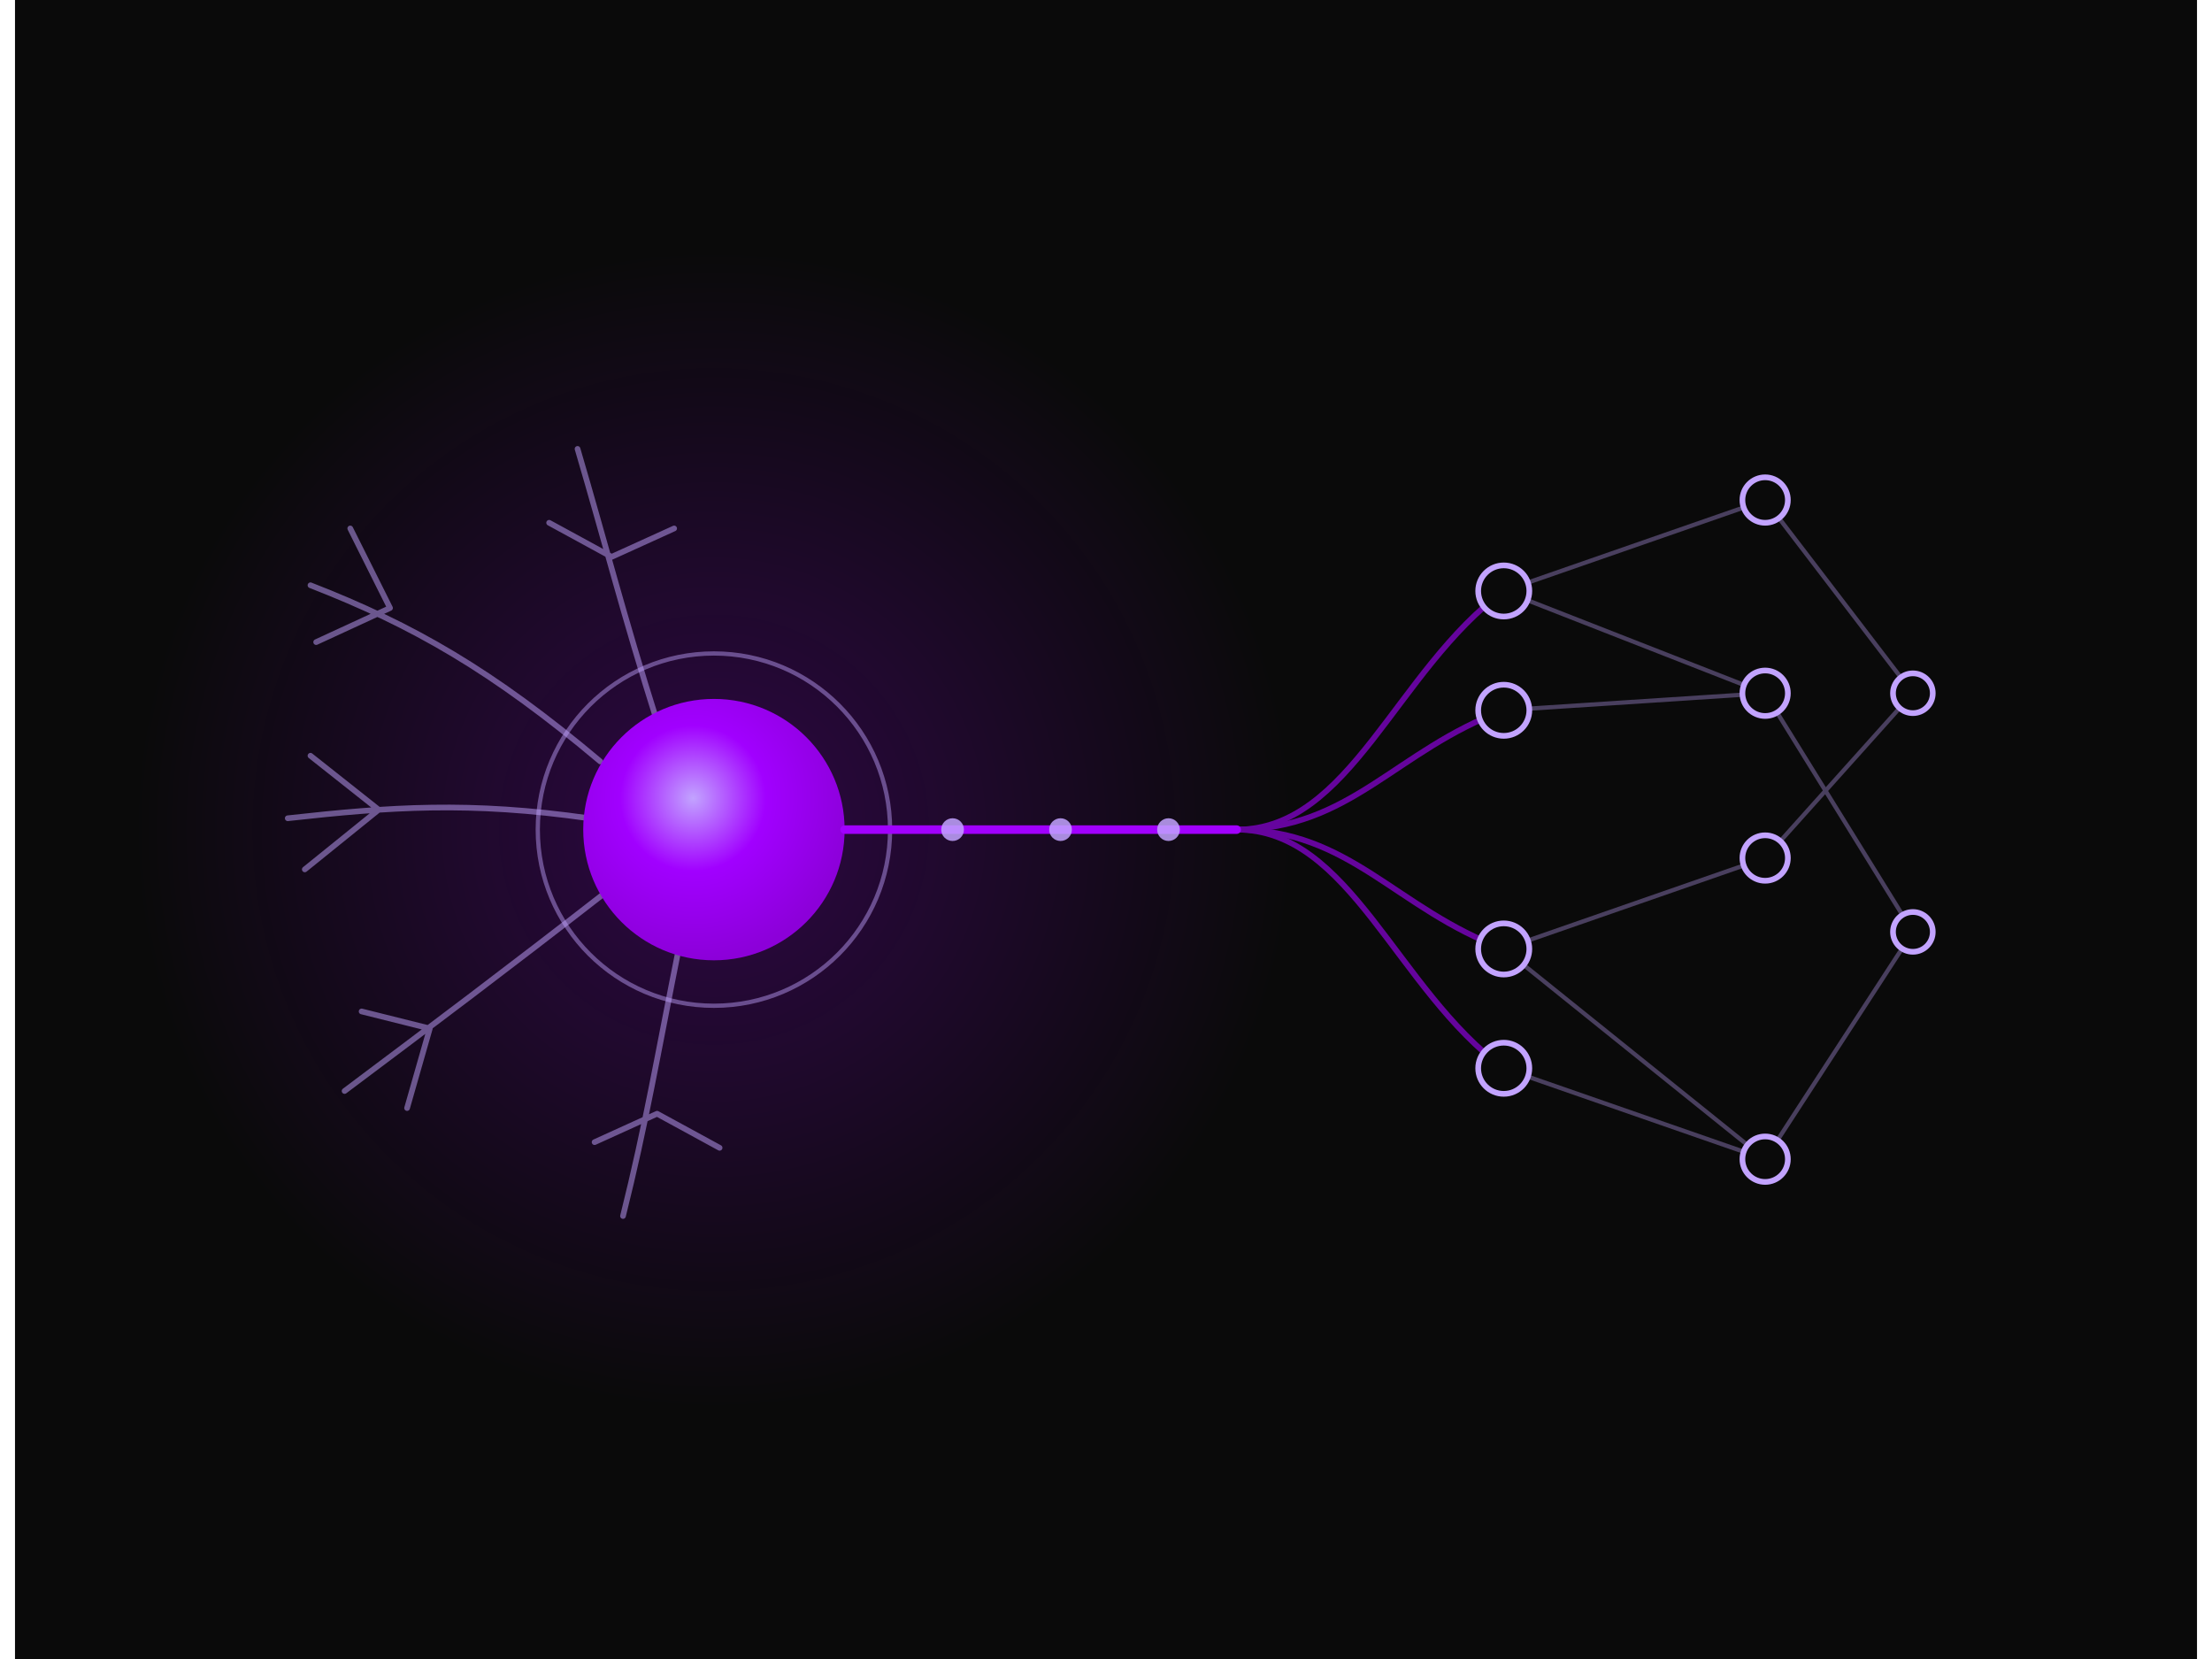
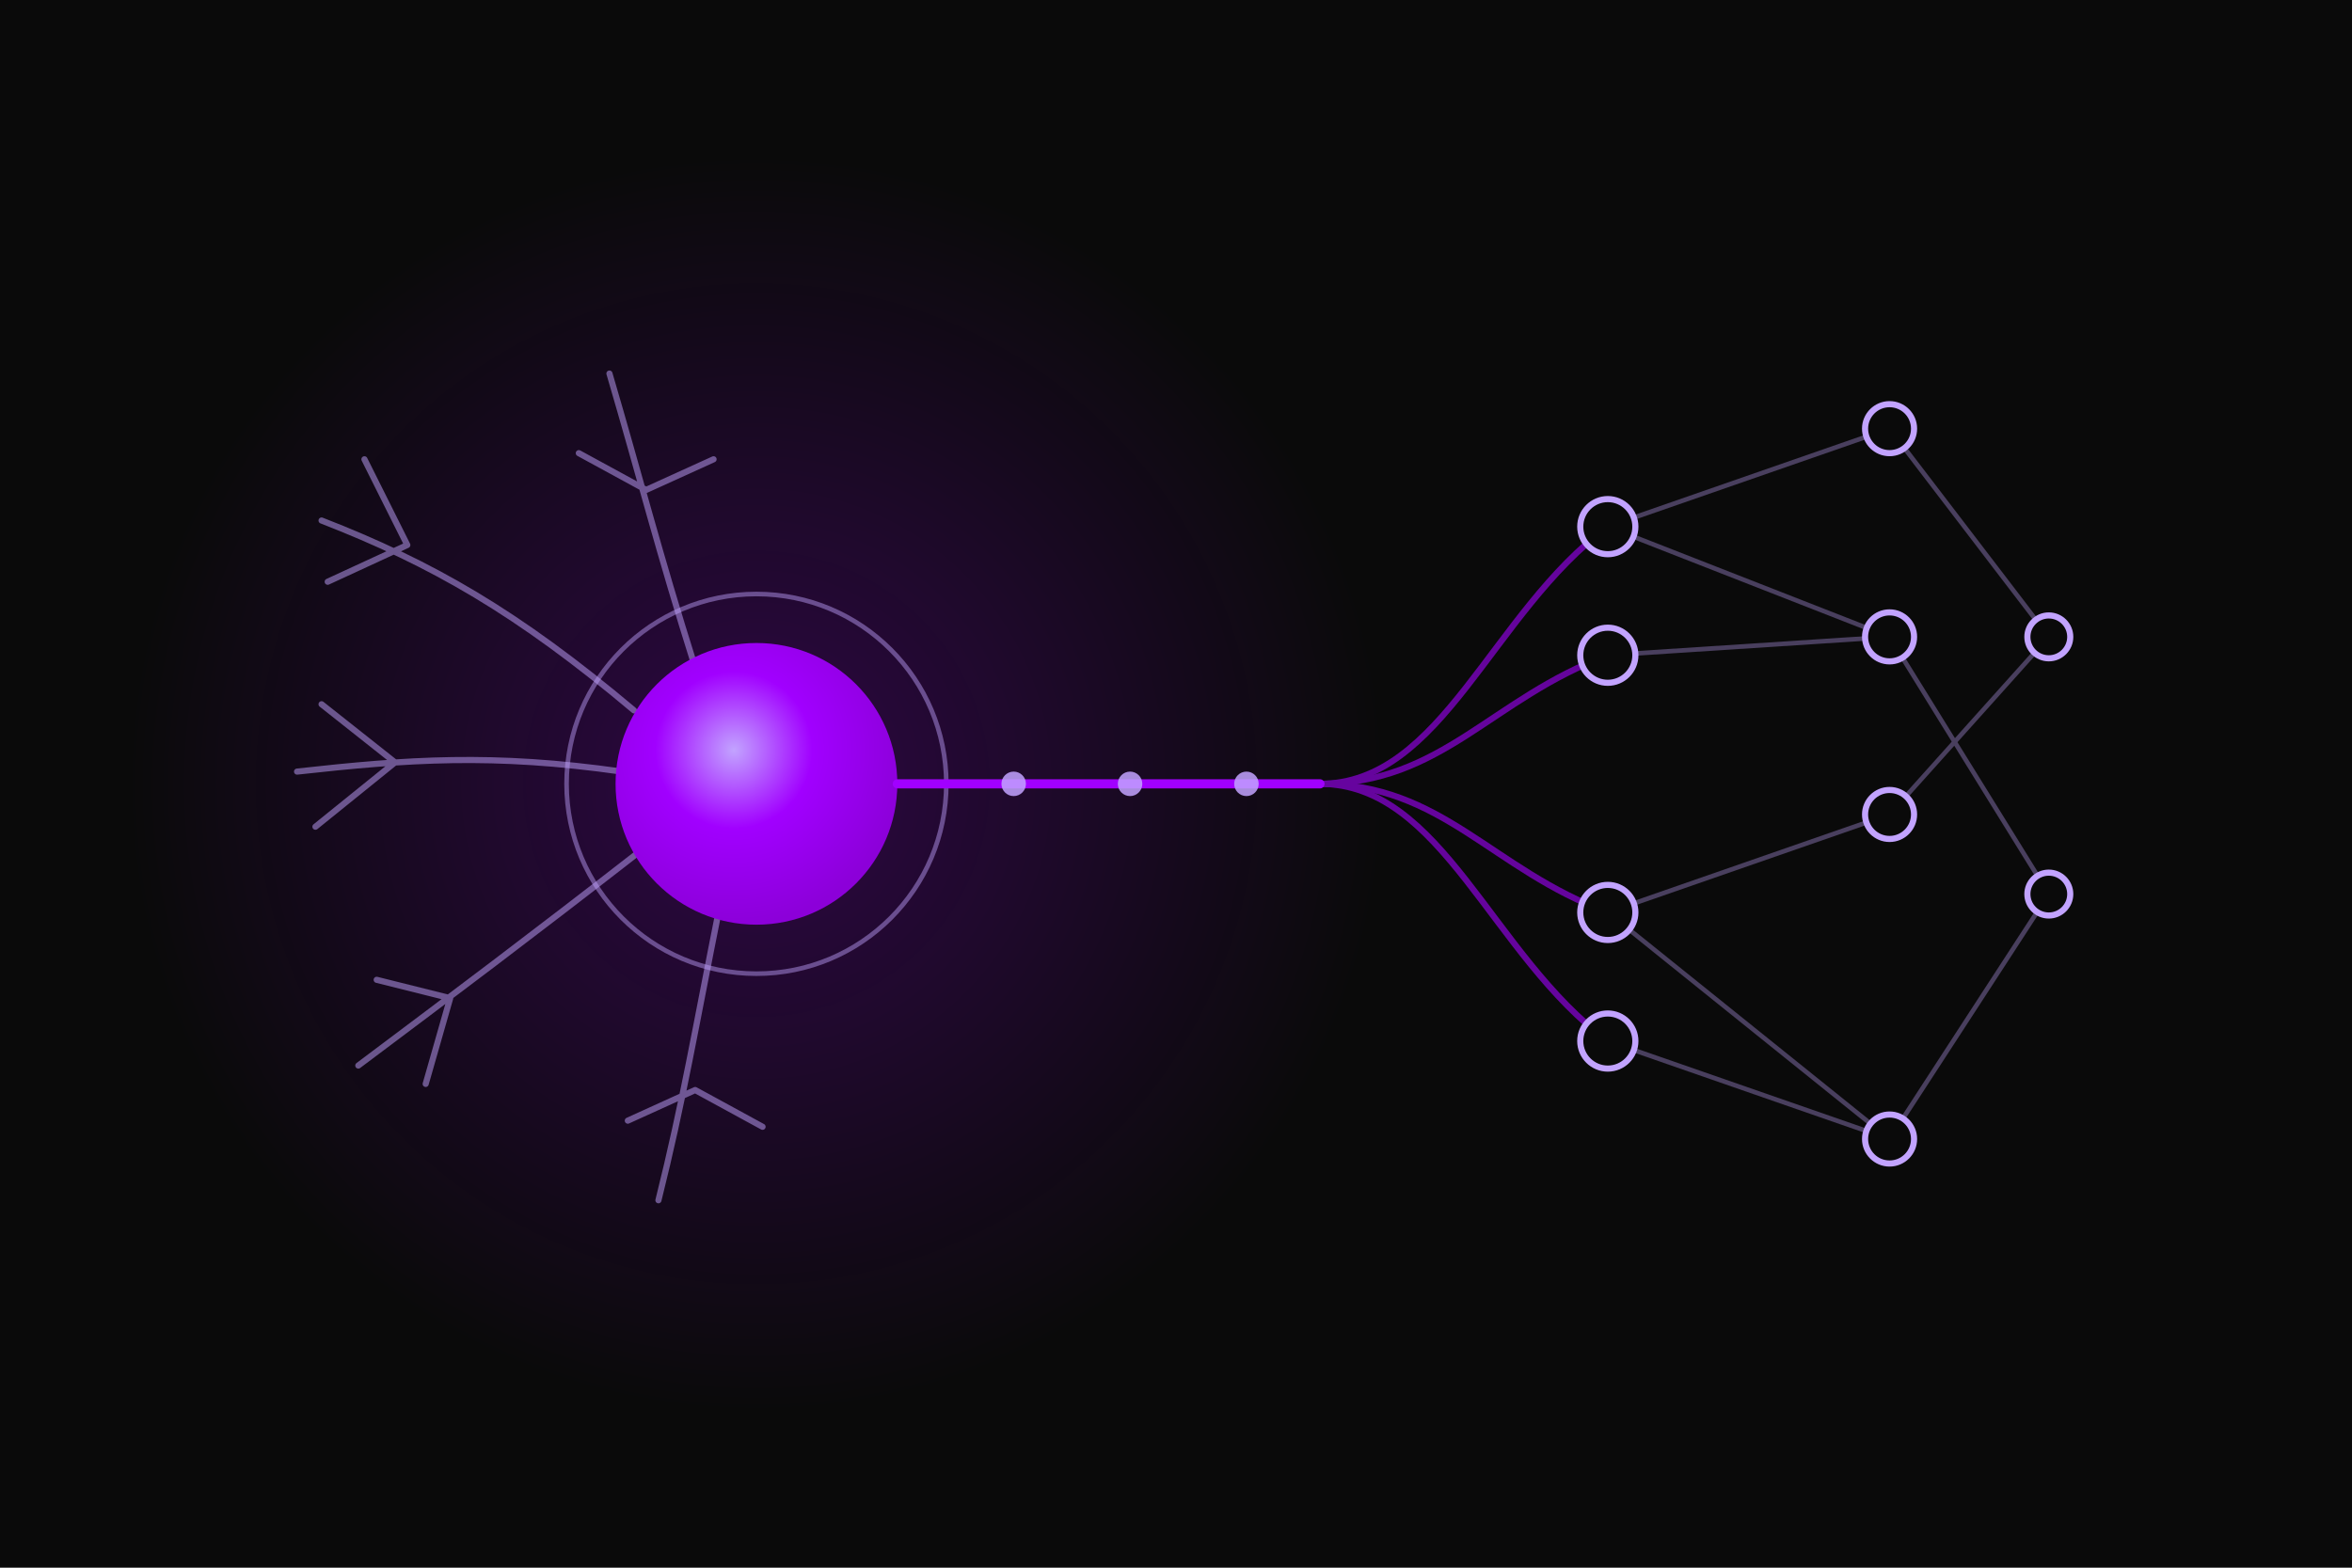
- <svg xmlns="http://www.w3.org/2000/svg" width="1024" height="768" viewBox="0 0 768 583.92" preserveAspectRatio="xMidYMid meet" version="1.0">
+ <svg xmlns="http://www.w3.org/2000/svg" width="768" height="512" viewBox="0 0 768 512" preserveAspectRatio="xMidYMid meet" version="1.0">
  <defs>
    <radialGradient id="n-soma" cx="0.42" cy="0.38" r="0.62">
      <stop offset="0" stop-color="#C2A3FF" />
      <stop offset="0.45" stop-color="#A100FF" />
      <stop offset="1" stop-color="#8C00D9" />
    </radialGradient>
    <radialGradient id="n-glow" cx="0.5" cy="0.5" r="0.5">
      <stop offset="0" stop-color="#A100FF" stop-opacity="0.24" />
      <stop offset="1" stop-color="#A100FF" stop-opacity="0" />
    </radialGradient>
  </defs>
-   <rect width="768" height="583.92" fill="#0A0A0A" />
-   <circle cx="246" cy="292" r="205" fill="url(#n-glow)" />
-   <g fill="none" stroke="#C2A3FF" stroke-width="2" stroke-linecap="round" opacity="0.5">
-     <path d="M 206 268 C 168 236, 140 220, 104 206 M 132 214 L 118 186 M 132 214 L 106 226" />
-     <path d="M 202 288 C 160 282, 132 284, 96 288 M 128 285 L 104 266 M 128 285 L 102 306" />
-     <path d="M 208 314 C 172 342, 148 360, 116 384 M 146 362 L 122 356 M 146 362 L 138 390" />
-     <path d="M 226 254 C 214 216, 208 192, 198 158 M 210 196 L 188 184 M 210 196 L 232 186" />
-     <path d="M 234 332 C 226 372, 222 396, 214 428 M 226 392 L 204 402 M 226 392 L 248 404" />
-   </g>
-   <circle cx="246" cy="292" r="46" fill="url(#n-soma)" />
-   <circle cx="246" cy="292" r="62" fill="none" stroke="#C2A3FF" stroke-width="1.5" opacity="0.45" />
-   <path d="M 292 292 C 356 292, 384 292, 430 292" fill="none" stroke="#A100FF" stroke-width="3" stroke-linecap="round" />
-   <g fill="#C2A3FF" opacity="0.85">
-     <circle cx="330" cy="292" r="4" />
-     <circle cx="368" cy="292" r="4" />
-     <circle cx="406" cy="292" r="4" />
-   </g>
-   <g fill="none" stroke="#A100FF" stroke-width="2" stroke-linecap="round" opacity="0.6">
-     <path d="M 430 292 C 470 292, 486 236, 524 208" />
-     <path d="M 430 292 C 470 292, 486 264, 524 250" />
-     <path d="M 430 292 C 470 292, 486 320, 524 334" />
-     <path d="M 430 292 C 470 292, 486 348, 524 376" />
-   </g>
-   <g fill="none" stroke="#C2A3FF" stroke-width="1.5" opacity="0.34">
-     <path d="M 524 208 L 616 176 M 524 208 L 616 244 M 524 250 L 616 244 M 524 334 L 616 302" />
-     <path d="M 524 376 L 616 408 M 524 334 L 616 408 M 616 176 L 668 244 M 616 302 L 668 244" />
-     <path d="M 616 244 L 668 328 M 616 408 L 668 328" />
-   </g>
-   <g fill="#0A0A0A" stroke="#C2A3FF" stroke-width="2">
-     <circle cx="524" cy="208" r="9" />
-     <circle cx="524" cy="250" r="9" />
-     <circle cx="524" cy="334" r="9" />
-     <circle cx="524" cy="376" r="9" />
-     <circle cx="616" cy="176" r="8" />
-     <circle cx="616" cy="244" r="8" />
-     <circle cx="616" cy="302" r="8" />
-     <circle cx="616" cy="408" r="8" />
-     <circle cx="668" cy="244" r="7" />
-     <circle cx="668" cy="328" r="7" />
+   <rect width="768" height="512" fill="#0A0A0A" />
+   <g transform="translate(1 -36)">
+     <circle cx="246" cy="292" r="205" fill="url(#n-glow)" />
+     <g fill="none" stroke="#C2A3FF" stroke-width="2" stroke-linecap="round" opacity="0.5">
+       <path d="M 206 268 C 168 236, 140 220, 104 206 M 132 214 L 118 186 M 132 214 L 106 226" />
+       <path d="M 202 288 C 160 282, 132 284, 96 288 M 128 285 L 104 266 M 128 285 L 102 306" />
+       <path d="M 208 314 C 172 342, 148 360, 116 384 M 146 362 L 122 356 M 146 362 L 138 390" />
+       <path d="M 226 254 C 214 216, 208 192, 198 158 M 210 196 L 188 184 M 210 196 L 232 186" />
+       <path d="M 234 332 C 226 372, 222 396, 214 428 M 226 392 L 204 402 M 226 392 L 248 404" />
+     </g>
+     <circle cx="246" cy="292" r="46" fill="url(#n-soma)" />
+     <circle cx="246" cy="292" r="62" fill="none" stroke="#C2A3FF" stroke-width="1.5" opacity="0.45" />
+     <path d="M 292 292 C 356 292, 384 292, 430 292" fill="none" stroke="#A100FF" stroke-width="3" stroke-linecap="round" />
+     <g fill="#C2A3FF" opacity="0.85">
+       <circle cx="330" cy="292" r="4" />
+       <circle cx="368" cy="292" r="4" />
+       <circle cx="406" cy="292" r="4" />
+     </g>
+     <g fill="none" stroke="#A100FF" stroke-width="2" stroke-linecap="round" opacity="0.6">
+       <path d="M 430 292 C 470 292, 486 236, 524 208" />
+       <path d="M 430 292 C 470 292, 486 264, 524 250" />
+       <path d="M 430 292 C 470 292, 486 320, 524 334" />
+       <path d="M 430 292 C 470 292, 486 348, 524 376" />
+     </g>
+     <g fill="none" stroke="#C2A3FF" stroke-width="1.5" opacity="0.34">
+       <path d="M 524 208 L 616 176 M 524 208 L 616 244 M 524 250 L 616 244 M 524 334 L 616 302" />
+       <path d="M 524 376 L 616 408 M 524 334 L 616 408 M 616 176 L 668 244 M 616 302 L 668 244" />
+       <path d="M 616 244 L 668 328 M 616 408 L 668 328" />
+     </g>
+     <g fill="#0A0A0A" stroke="#C2A3FF" stroke-width="2">
+       <circle cx="524" cy="208" r="9" />
+       <circle cx="524" cy="250" r="9" />
+       <circle cx="524" cy="334" r="9" />
+       <circle cx="524" cy="376" r="9" />
+       <circle cx="616" cy="176" r="8" />
+       <circle cx="616" cy="244" r="8" />
+       <circle cx="616" cy="302" r="8" />
+       <circle cx="616" cy="408" r="8" />
+       <circle cx="668" cy="244" r="7" />
+       <circle cx="668" cy="328" r="7" />
+     </g>
  </g>
</svg>
